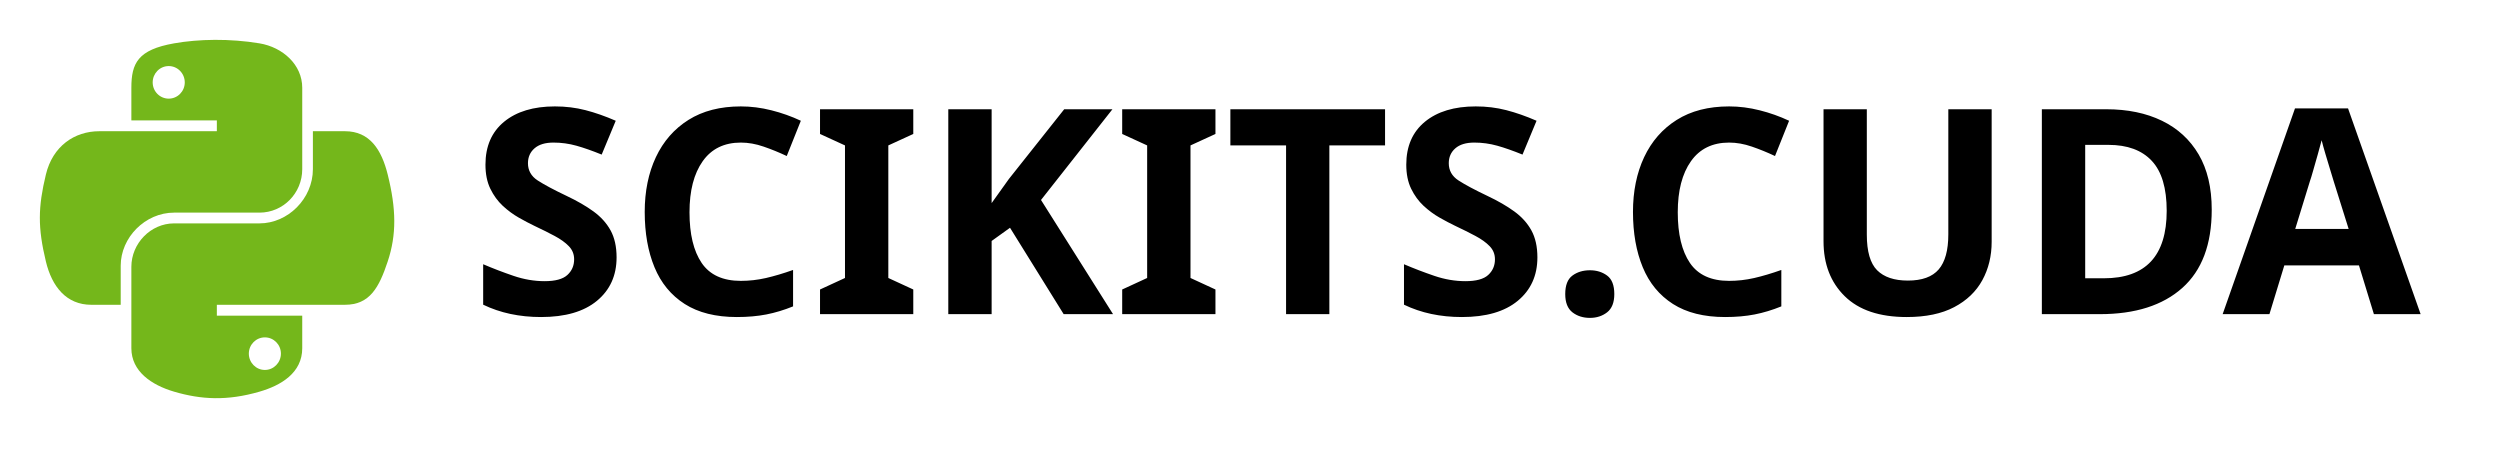
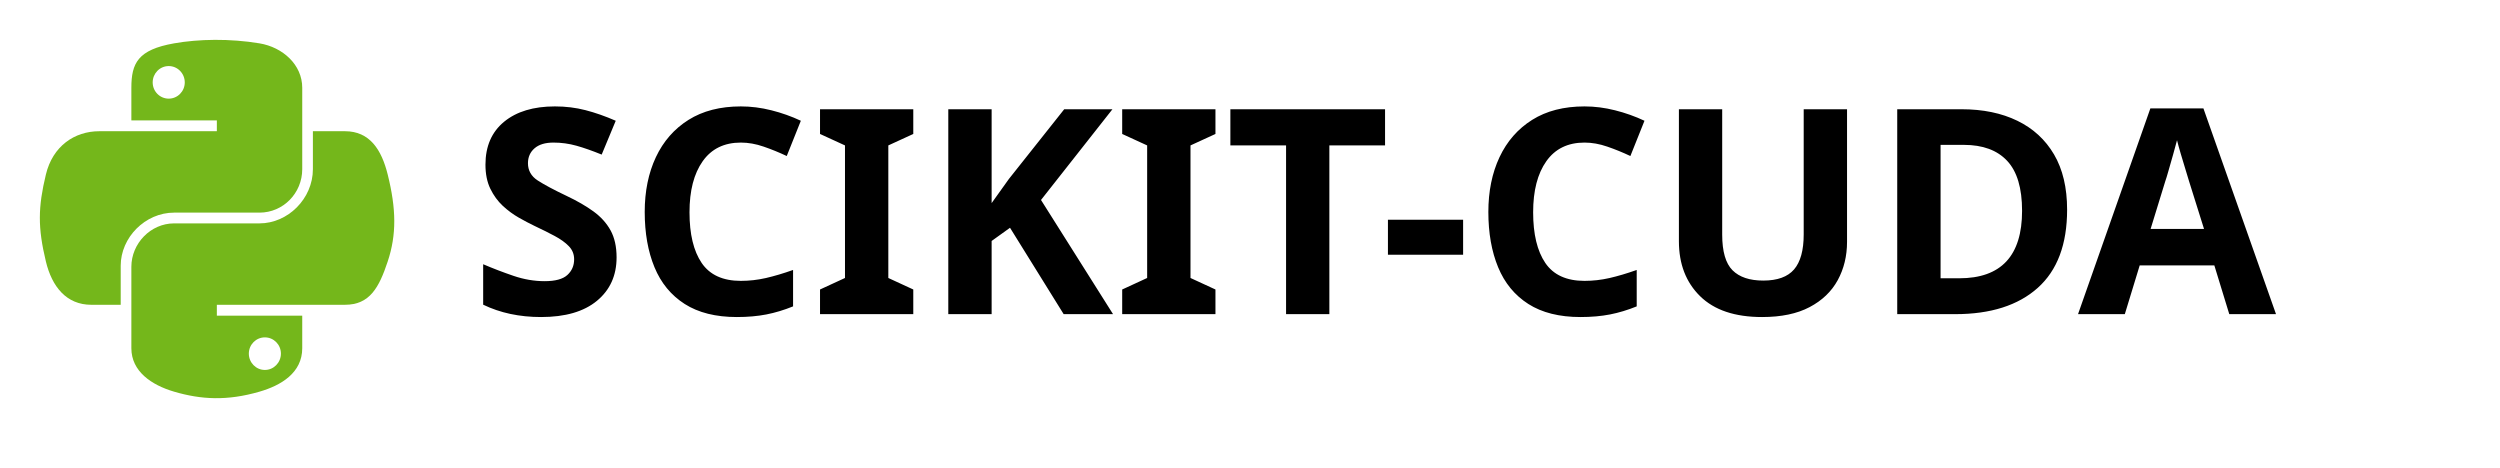
<svg xmlns="http://www.w3.org/2000/svg" xmlns:xlink="http://www.w3.org/1999/xlink" version="1.0" width="588.082pt" height="109.911pt" id="svg2">
  <defs id="defs4">
    <linearGradient id="linearGradient4473">
      <stop style="stop-color:#74b71b;stop-opacity:1;" offset="0" id="stop4475" />
      <stop style="stop-color:#2376aa;stop-opacity:1;" offset="1" id="stop4477" />
    </linearGradient>
    <linearGradient id="linearGradient2795">
      <stop style="stop-color:#b8b8b8;stop-opacity:0.498" offset="0" id="stop2797" />
      <stop style="stop-color:#7f7f7f;stop-opacity:0" offset="1" id="stop2799" />
    </linearGradient>
    <linearGradient id="linearGradient2787">
      <stop style="stop-color:#7f7f7f;stop-opacity:0.5" offset="0" id="stop2789" />
      <stop style="stop-color:#7f7f7f;stop-opacity:0" offset="1" id="stop2791" />
    </linearGradient>
    <linearGradient id="linearGradient3676">
      <stop style="stop-color:#b2b2b2;stop-opacity:0.5" offset="0" id="stop3678" />
      <stop style="stop-color:#b3b3b3;stop-opacity:0" offset="1" id="stop3680" />
    </linearGradient>
    <linearGradient id="linearGradient3236">
      <stop style="stop-color:#f4f4f4;stop-opacity:1" offset="0" id="stop3244" />
      <stop style="stop-color:#ffffff;stop-opacity:1" offset="1" id="stop3240" />
    </linearGradient>
    <linearGradient id="linearGradient4671">
      <stop style="stop-color:#ffd43b;stop-opacity:1" offset="0" id="stop4673" />
      <stop style="stop-color:#ffe873;stop-opacity:1" offset="1" id="stop4675" />
    </linearGradient>
    <linearGradient id="linearGradient4689">
      <stop style="stop-color:#74b71b;stop-opacity:1;" offset="0" id="stop4691" />
      <stop style="stop-color:#74b71b;stop-opacity:1;" offset="1" id="stop4693" />
    </linearGradient>
    <linearGradient x1="224.24" y1="144.757" x2="-65.309" y2="144.757" id="linearGradient2987" xlink:href="#linearGradient4671" gradientUnits="userSpaceOnUse" gradientTransform="translate(100.2702,99.61116)" />
    <linearGradient x1="172.942" y1="77.476" x2="26.67" y2="76.313" id="linearGradient2990" xlink:href="#linearGradient4689" gradientUnits="userSpaceOnUse" gradientTransform="translate(100.2702,99.61116)" />
    <linearGradient x1="172.942" y1="77.476" x2="26.67" y2="76.313" id="linearGradient2587" xlink:href="#linearGradient4689" gradientUnits="userSpaceOnUse" gradientTransform="translate(100.2702,99.61116)" />
    <linearGradient x1="224.24" y1="144.757" x2="-65.309" y2="144.757" id="linearGradient2589" xlink:href="#linearGradient4671" gradientUnits="userSpaceOnUse" gradientTransform="translate(100.2702,99.61116)" />
    <linearGradient x1="172.942" y1="77.476" x2="26.67" y2="76.313" id="linearGradient2248" xlink:href="#linearGradient4689" gradientUnits="userSpaceOnUse" gradientTransform="translate(100.2702,99.61116)" />
    <linearGradient x1="224.24" y1="144.757" x2="-65.309" y2="144.757" id="linearGradient2250" xlink:href="#linearGradient4671" gradientUnits="userSpaceOnUse" gradientTransform="translate(100.2702,99.61116)" />
    <linearGradient x1="224.24" y1="144.757" x2="-65.309" y2="144.757" id="linearGradient2255" xlink:href="#linearGradient4671" gradientUnits="userSpaceOnUse" gradientTransform="matrix(0.562541,0,0,0.567972,-11.5974,-7.60954)" />
    <linearGradient x1="172.942" y1="76.176" x2="26.67" y2="76.313" id="linearGradient2258" xlink:href="#linearGradient4689" gradientUnits="userSpaceOnUse" gradientTransform="matrix(0.562541,0,0,0.567972,-11.5974,-7.60954)" />
    <radialGradient cx="61.519" cy="132.286" r="29.037" fx="61.519" fy="132.286" id="radialGradient2801" xlink:href="#linearGradient2795" gradientUnits="userSpaceOnUse" gradientTransform="matrix(1,0,0,0.177966,0,108.7434)" />
    <linearGradient x1="150.961" y1="192.352" x2="112.031" y2="137.273" id="linearGradient1475" xlink:href="#linearGradient4671" gradientUnits="userSpaceOnUse" gradientTransform="matrix(0.562541,0,0,0.567972,-9.399749,-5.305317)" />
    <linearGradient x1="26.649" y1="20.604" x2="135.665" y2="114.398" id="linearGradient1478" xlink:href="#linearGradient4689" gradientUnits="userSpaceOnUse" gradientTransform="matrix(0.562541,0,0,0.567972,-9.399749,-5.305317)" />
    <radialGradient cx="61.519" cy="132.286" r="29.037" fx="61.519" fy="132.286" id="radialGradient1480" xlink:href="#linearGradient2795" gradientUnits="userSpaceOnUse" gradientTransform="matrix(2.382716e-8,-0.296405,1.43676,4.683673e-7,-128.544,150.5202)" />
    <radialGradient xlink:href="#linearGradient2795" id="radialGradient3023" gradientUnits="userSpaceOnUse" gradientTransform="matrix(1.7490565e-8,-0.239947,1.054668,3.7915457e-7,-78.10943,148.8591)" cx="61.519" cy="132.286" fx="61.519" fy="132.286" r="29.037" />
  </defs>
  <text xml:space="preserve" style="font-style:normal;font-variant:normal;font-weight:normal;font-stretch:normal;font-size:60px;line-height:125%;font-family:Sans;-inkscape-font-specification:'cursor.pcf';letter-spacing:0px;word-spacing:0px;fill:#000000;fill-opacity:1;stroke:none" x="161.755" y="73.379" id="text4399">
    <tspan id="tspan4401" x="161.755" y="73.379" />
  </text>
  <text xml:space="preserve" style="font-style:normal;font-variant:normal;font-weight:normal;font-stretch:normal;font-size:40px;line-height:125%;font-family:sans;-inkscape-font-specification:sans;letter-spacing:0px;word-spacing:0px;fill:#000000;fill-opacity:1;stroke:none" x="147.402" y="98.531" id="text3824">
-     <tspan id="tspan3826" x="147.402" y="98.531" style="font-style:normal;font-variant:normal;font-weight:bold;font-stretch:normal;font-size:90px;font-family:GeForce;-inkscape-font-specification:'GeForce Bold'">SCIKITS.CUDA</tspan>
+     <tspan id="tspan3826" x="147.402" y="98.531" style="font-style:normal;font-variant:normal;font-weight:bold;font-stretch:normal;font-size:90px;font-family:GeForce;-inkscape-font-specification:'GeForce Bold'">SCIKIT-CUDA</tspan>
  </text>
  <path d="m 67.419,12.501 c -4.584,0.021 -8.961,0.412 -12.812,1.094 -11.346,2.005 -13.406,6.2 -13.406,13.938 l 0,10.219 26.812,0 0,3.406 -26.812,0 -10.062,0 c -7.792,0 -14.616,4.684 -16.75,13.594 -2.462,10.213 -2.571,16.586 0,27.25 1.906,7.938 6.458,13.594 14.25,13.594 l 9.219,0 0,-12.25 c 0,-8.85 7.657,-16.656 16.75,-16.656 l 26.781,0 c 7.455,0 13.406,-6.138 13.406,-13.625 l 0,-25.531 c 0,-7.266 -6.13,-12.725 -13.406,-13.938 -4.606,-0.767 -9.385,-1.115 -13.969,-1.094 z m -14.5,8.219 c 2.77,0 5.031,2.299 5.031,5.125 -2e-6,2.816 -2.262,5.094 -5.031,5.094 -2.779,0 -5.031,-2.277 -5.031,-5.094 -10e-7,-2.826 2.252,-5.125 5.031,-5.125 z" style="fill:#74b71b;fill-opacity:1" id="path1948-3" />
  <path d="m 98.138,41.157 0,11.906 c 0,9.231 -7.826,17 -16.75,17 l -26.781,0 c -7.336,0 -13.406,6.278 -13.406,13.625 l 0,25.531 c 0,7.266 6.319,11.54 13.406,13.625 8.487,2.496 16.626,2.947 26.781,0 6.75,-1.954 13.406,-5.888 13.406,-13.625 l 0,-10.219 -26.781,0 0,-3.406 26.781,0 13.406,0 c 7.792,0 10.696,-5.435 13.406,-13.594 2.799,-8.399 2.68,-16.476 0,-27.25 -1.926,-7.757 -5.604,-13.594 -13.406,-13.594 l -10.063,0 z M 83.075,105.813 c 2.779,0 5.031,2.277 5.031,5.094 -2e-6,2.826 -2.252,5.125 -5.031,5.125 -2.77,0 -5.031,-2.299 -5.031,-5.125 2e-6,-2.816 2.262,-5.094 5.031,-5.094 z" style="fill:#74b71b;fill-opacity:1" id="path1950" />
</svg>
